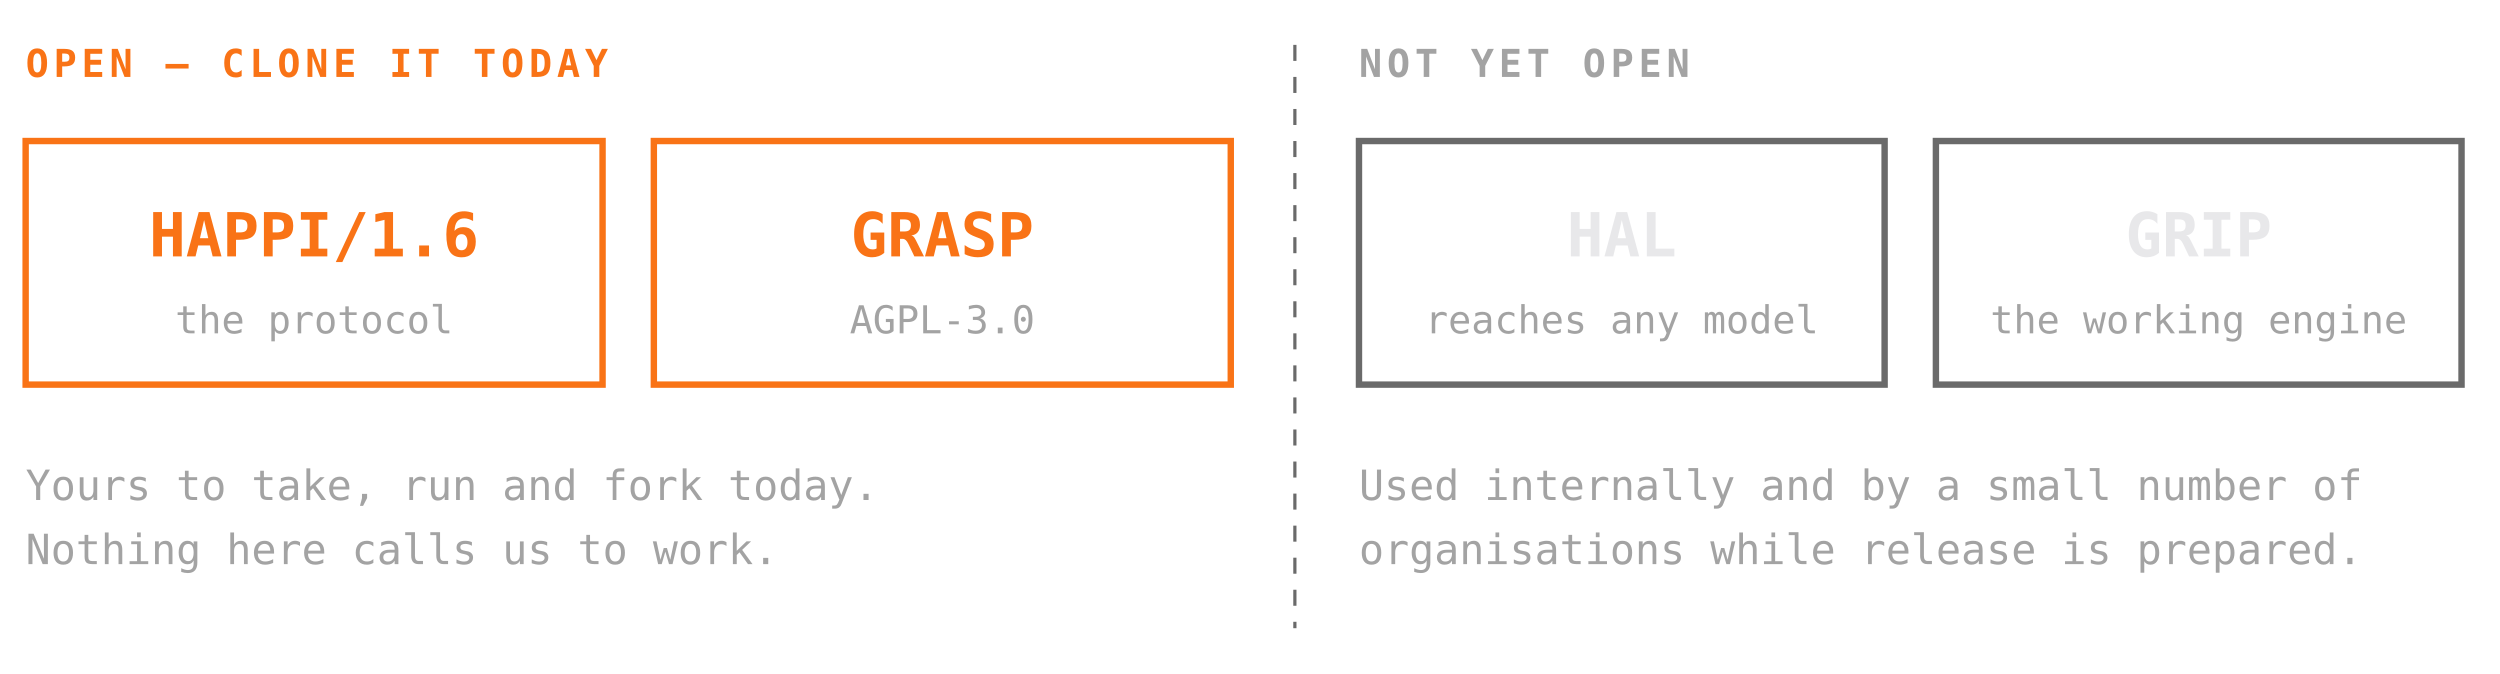
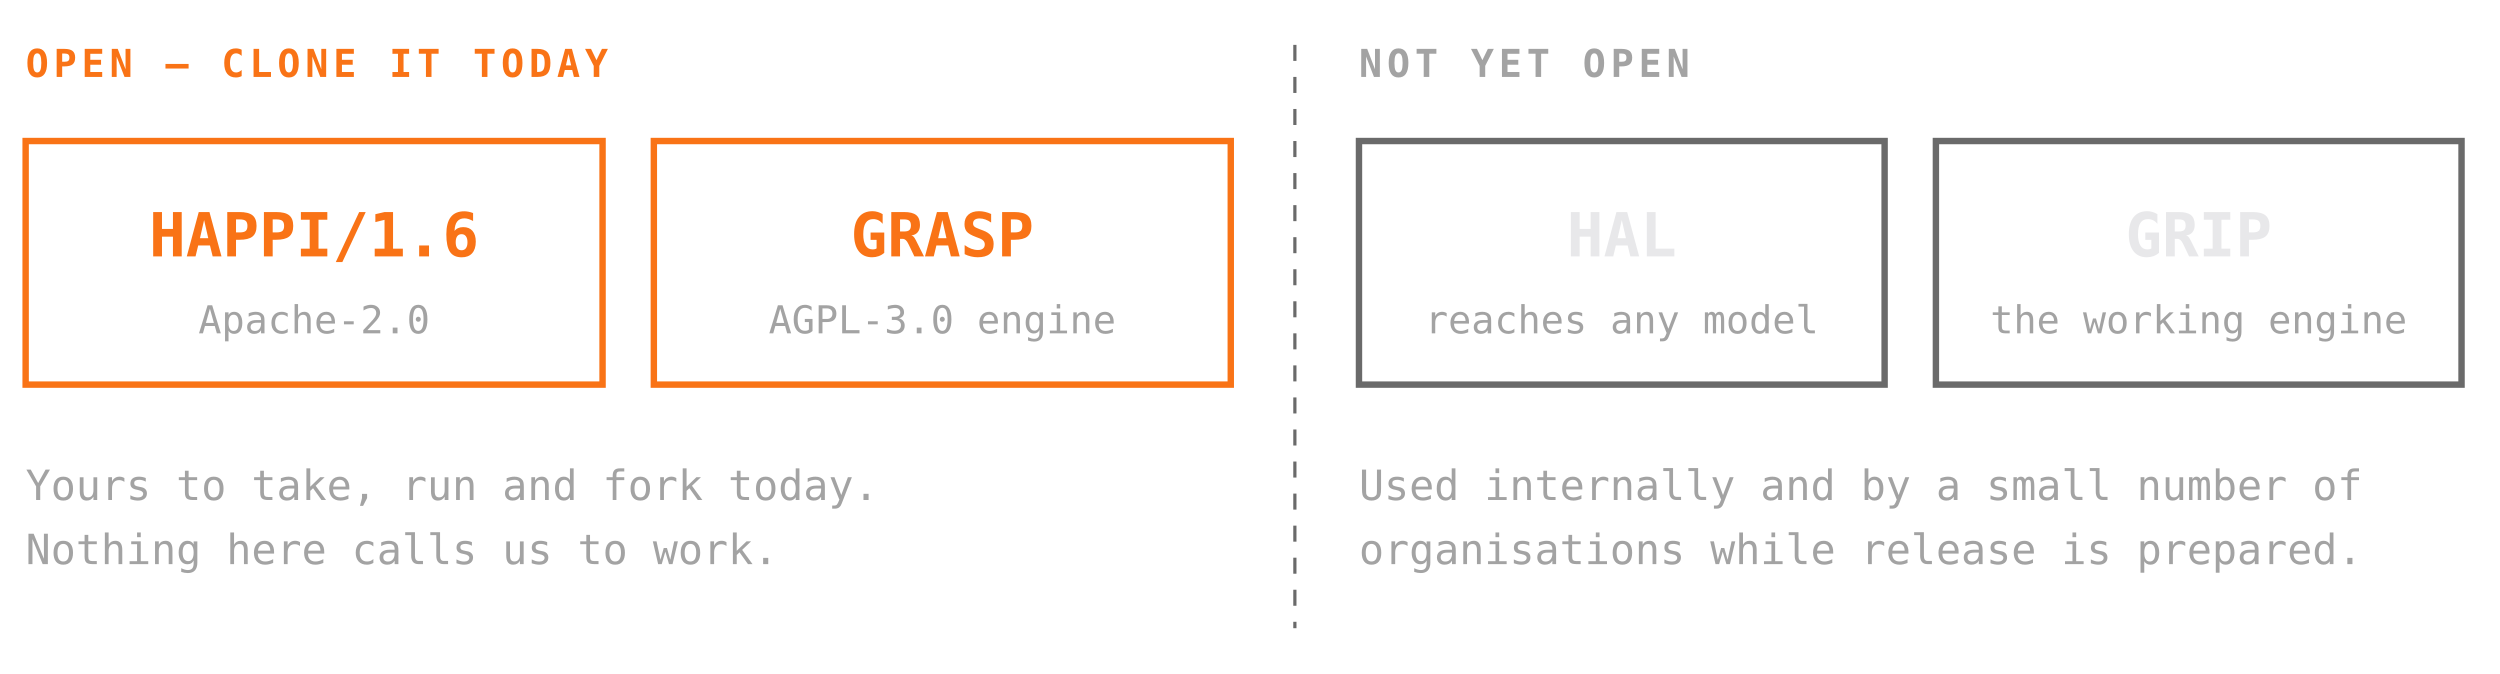
- <svg xmlns="http://www.w3.org/2000/svg" viewBox="0 0 780 210" role="img" font-family="ui-monospace, SFMono-Regular, Menlo, monospace" fill="none" aria-label="The open-core boundary. Open and free to clone today: the HAPPI/1.6 protocol and GRASP under AGPL-3.0. Used internally and by a small number of organisations while the release is prepared: HAL and GRIP.">
+ <svg xmlns="http://www.w3.org/2000/svg" viewBox="0 0 780 210" role="img" font-family="ui-monospace, SFMono-Regular, Menlo, monospace" fill="none" aria-label="The open-core boundary. Open and free to clone today: the HAPPI/1.6 protocol under Apache-2.0, and GRASP, whose engine is AGPL-3.0 and whose stand-alone verifier is Apache-2.0. Used internally and by a small number of organisations while the release is prepared: HAL and GRIP.">
  <text x="8" y="24" fill="#f97316" font-size="12" font-weight="700" letter-spacing="1.5">OPEN — CLONE IT TODAY</text>
  <text x="424" y="24" fill="#a3a3a3" font-size="12" font-weight="700" letter-spacing="1.5">NOT YET OPEN</text>
  <rect x="8" y="44" width="180" height="76" stroke="#f97316" stroke-width="2" />
  <text x="98" y="80" fill="#f97316" font-size="19" font-weight="700" text-anchor="middle">HAPPI/1.6</text>
-   <text x="98" y="104" fill="#a3a3a3" font-size="12" text-anchor="middle">the protocol</text>
+   <text x="98" y="104" fill="#a3a3a3" font-size="12" text-anchor="middle">Apache-2.0</text>
  <rect x="204" y="44" width="180" height="76" stroke="#f97316" stroke-width="2" />
  <text x="294" y="80" fill="#f97316" font-size="19" font-weight="700" text-anchor="middle">GRASP</text>
-   <text x="294" y="104" fill="#a3a3a3" font-size="12" text-anchor="middle">AGPL-3.0</text>
+   <text x="294" y="104" fill="#a3a3a3" font-size="12" text-anchor="middle">AGPL-3.0 engine</text>
  <line x1="404" y1="14" x2="404" y2="196" stroke="#6a6a6a" stroke-width="1" stroke-dasharray="5 5" />
  <rect x="424" y="44" width="164" height="76" stroke="#6a6a6a" stroke-width="2" />
  <text x="506" y="80" fill="#e8e8ea" font-size="19" font-weight="700" text-anchor="middle">HAL</text>
  <text x="506" y="104" fill="#a3a3a3" font-size="12" text-anchor="middle">reaches any model</text>
  <rect x="604" y="44" width="164" height="76" stroke="#6a6a6a" stroke-width="2" />
  <text x="686" y="80" fill="#e8e8ea" font-size="19" font-weight="700" text-anchor="middle">GRIP</text>
  <text x="686" y="104" fill="#a3a3a3" font-size="12" text-anchor="middle">the working engine</text>
  <text x="8" y="156" fill="#a3a3a3" font-size="13">Yours to take, run and fork today.</text>
  <text x="8" y="176" fill="#a3a3a3" font-size="13">Nothing here calls us to work.</text>
  <text x="424" y="156" fill="#a3a3a3" font-size="13">Used internally and by a small number of</text>
  <text x="424" y="176" fill="#a3a3a3" font-size="13">organisations while release is prepared.</text>
</svg>
